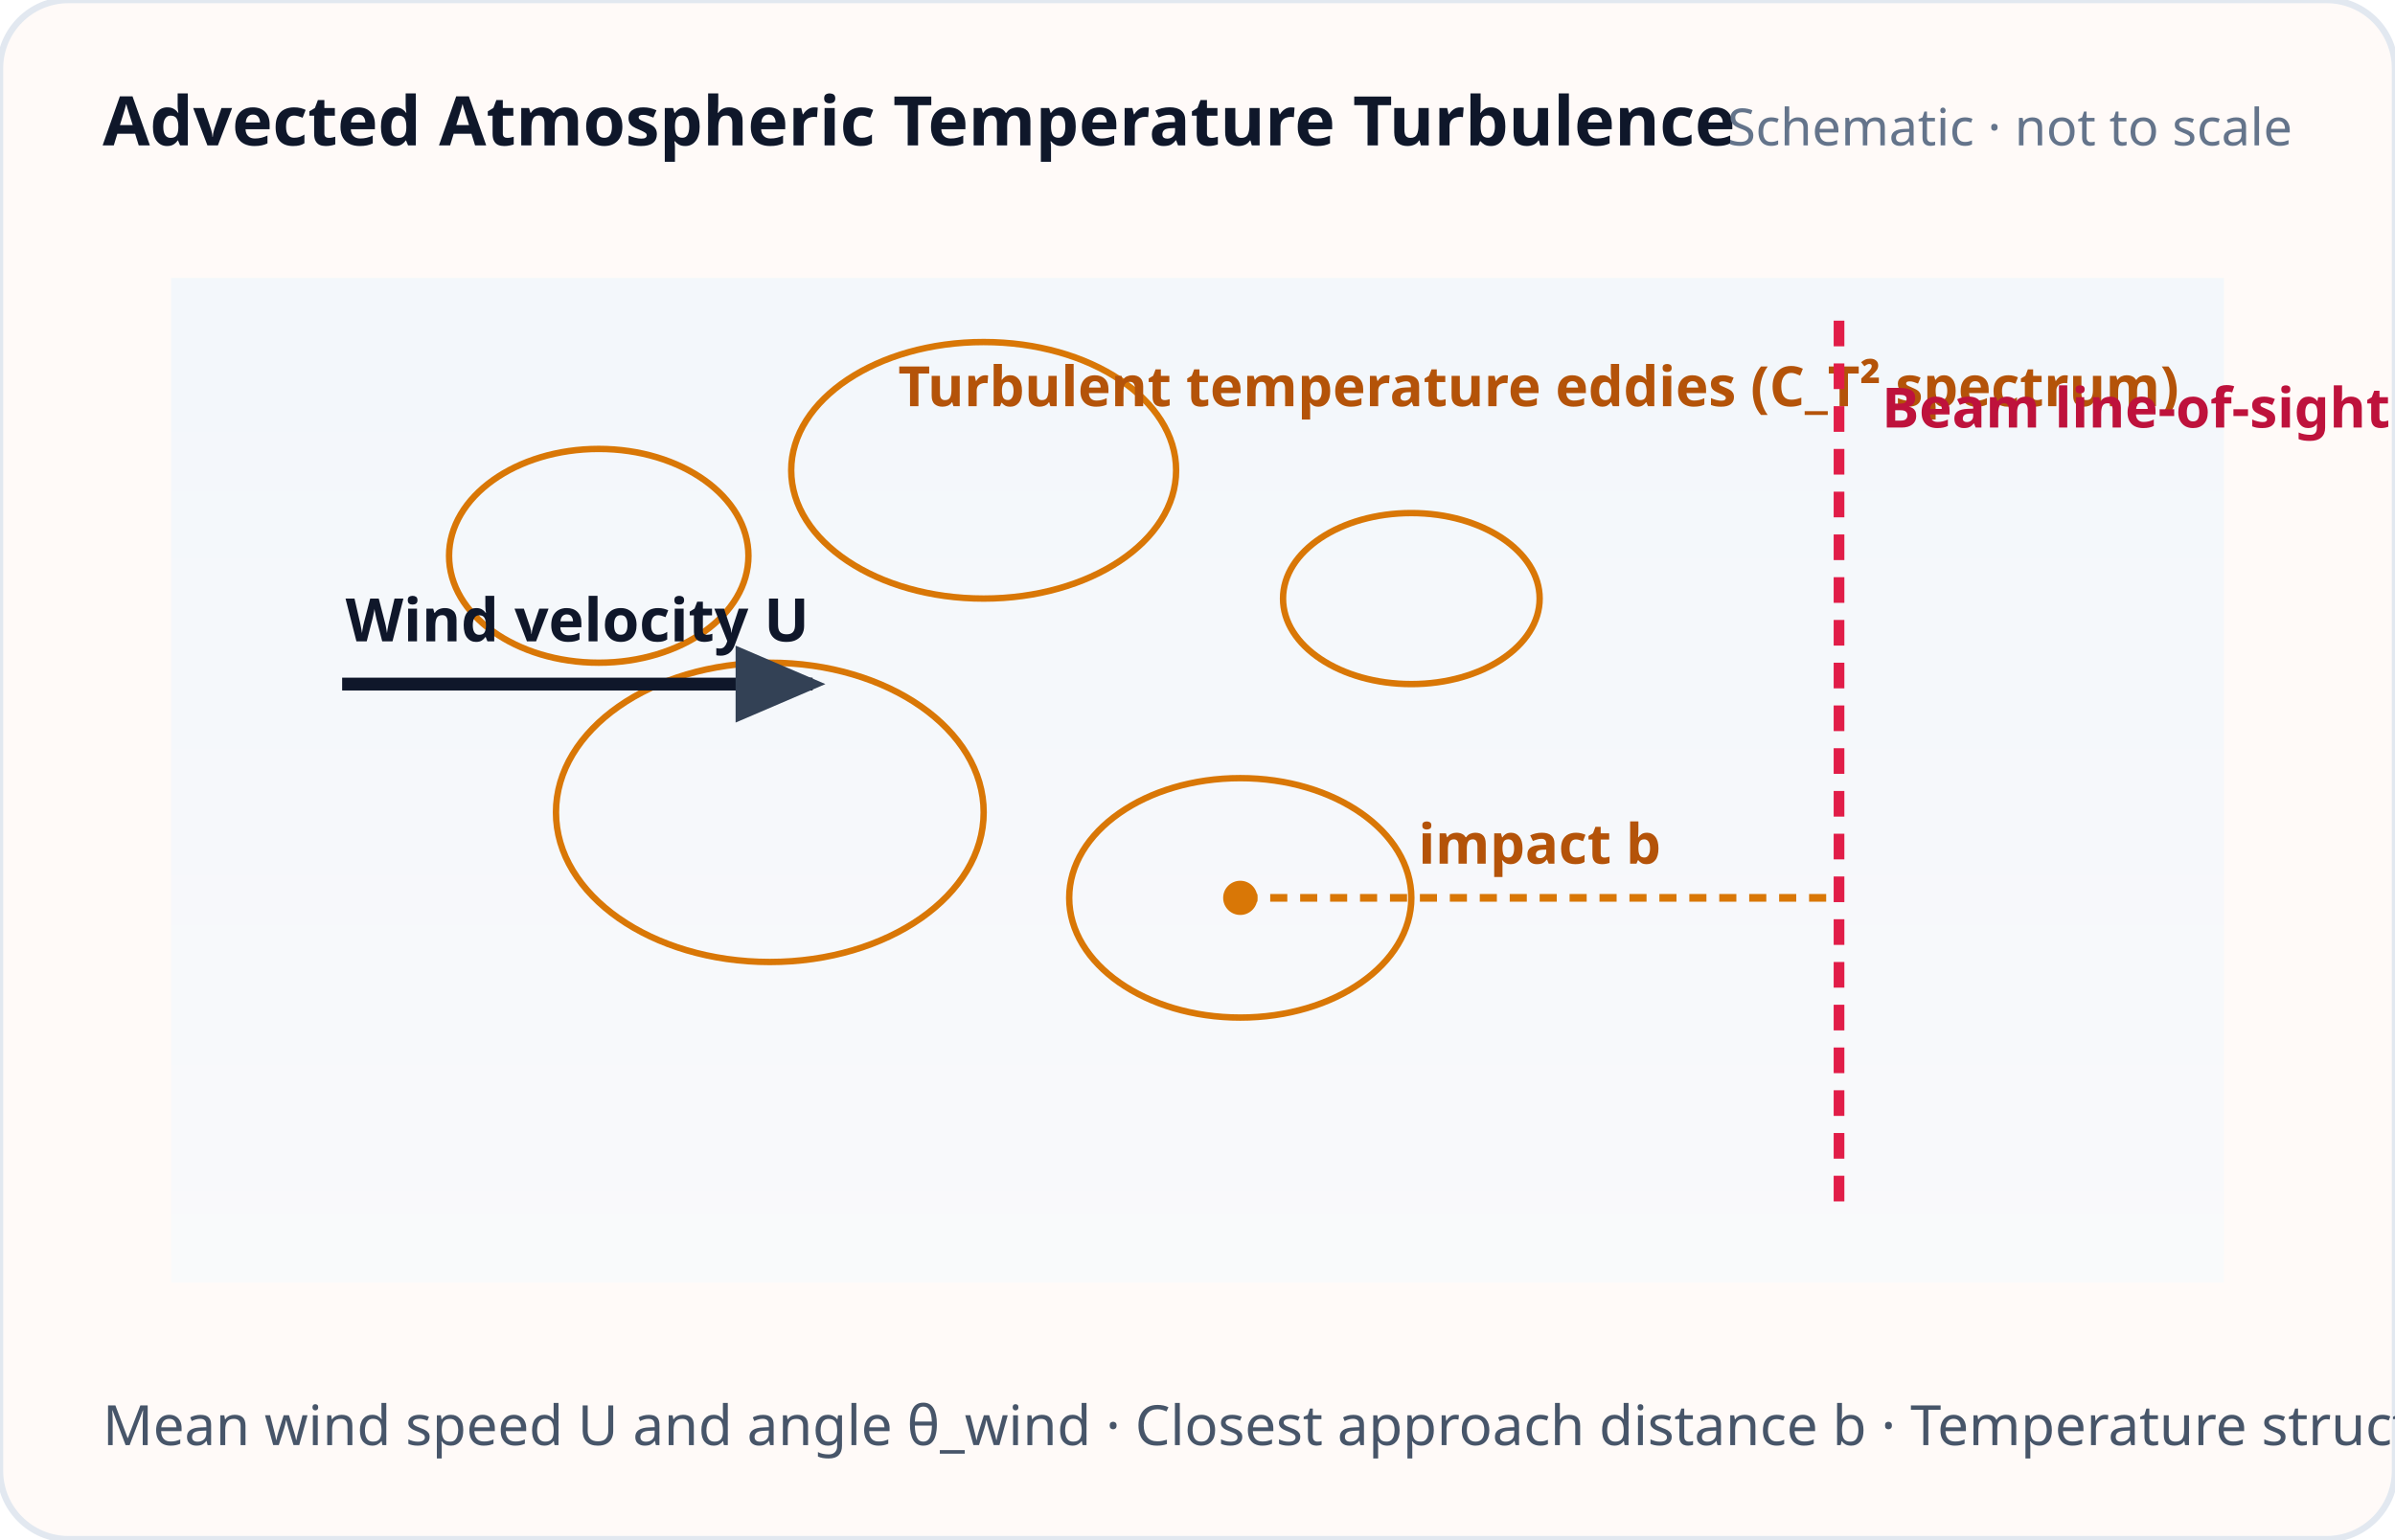
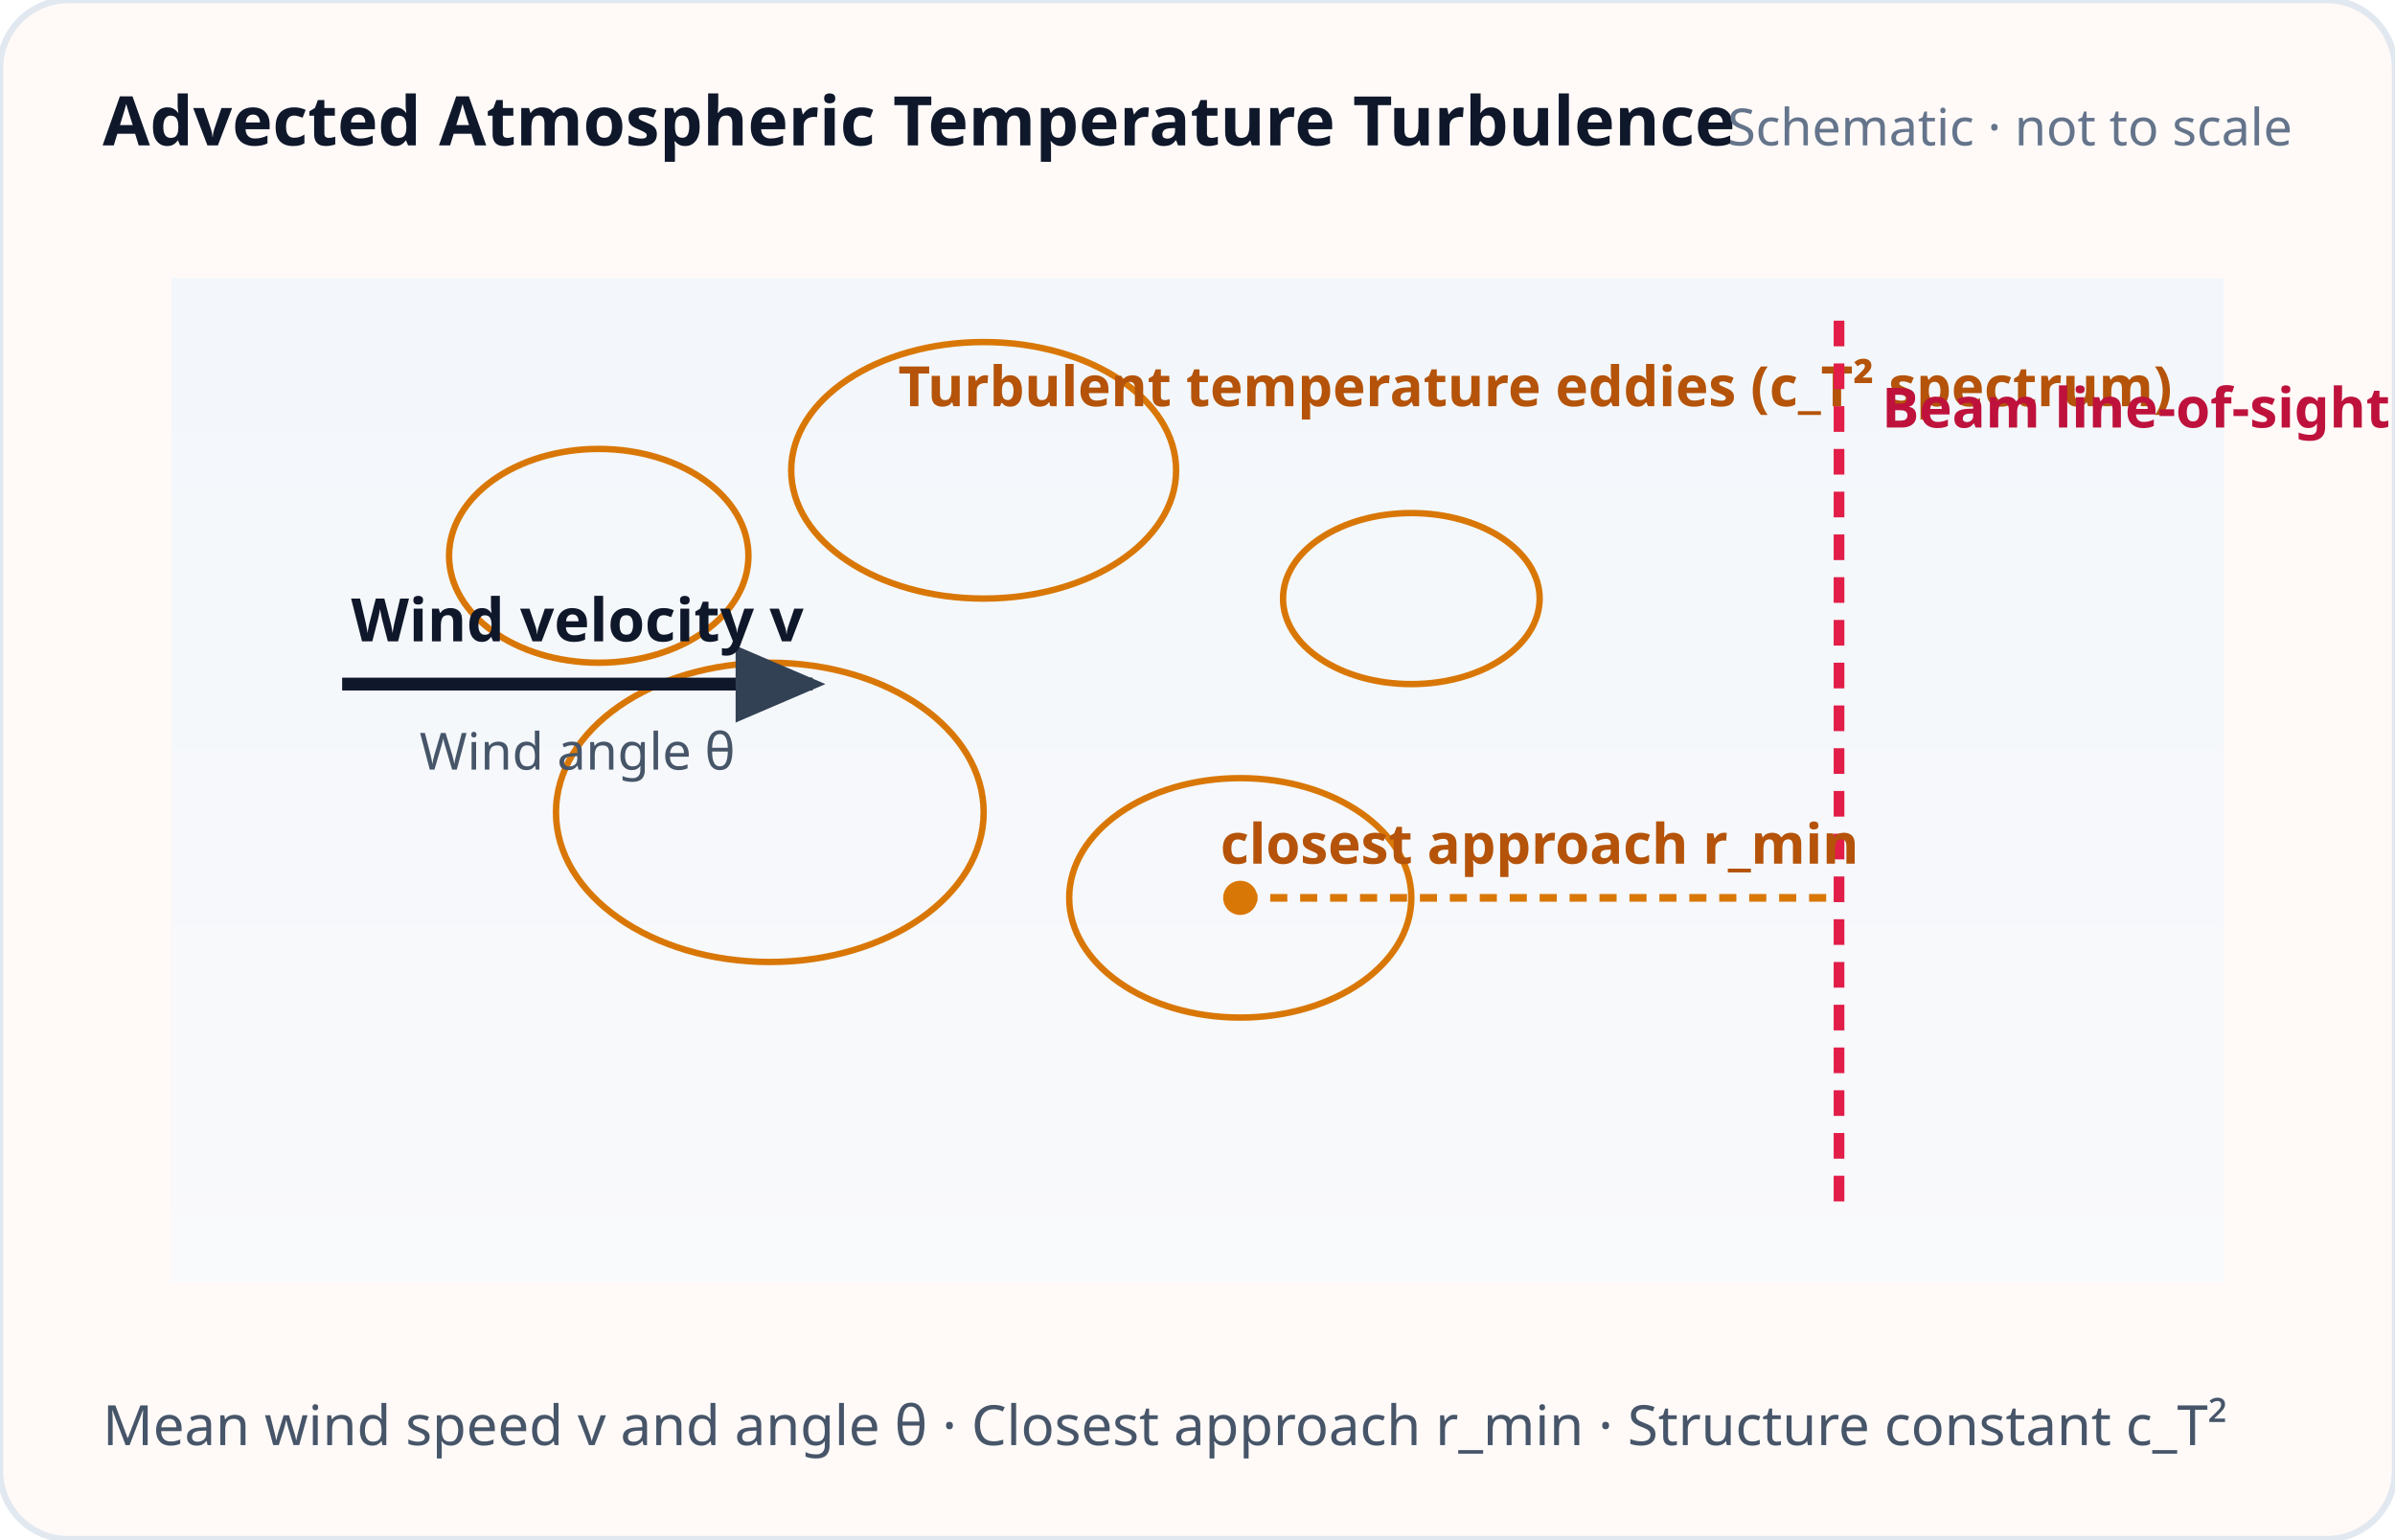
<svg xmlns="http://www.w3.org/2000/svg" viewBox="0 0 560 360" role="img" aria-labelledby="title desc">
  <defs>
    <marker id="arrow" markerWidth="8" markerHeight="8" refX="6" refY="4" orient="auto">
      <path d="M0,1 L7,4 L0,7 Z" fill="#334155" />
    </marker>
    <marker id="arrow-blue" markerWidth="8" markerHeight="8" refX="6" refY="4" orient="auto">
      <path d="M0,1 L7,4 L0,7 Z" fill="#0284c7" />
    </marker>
    <marker id="arrow-red" markerWidth="8" markerHeight="8" refX="6" refY="4" orient="auto">
      <path d="M0,1 L7,4 L0,7 Z" fill="#e11d48" />
    </marker>
    <marker id="arrow-amber" markerWidth="8" markerHeight="8" refX="6" refY="4" orient="auto">
      <path d="M0,1 L7,4 L0,7 Z" fill="#d97706" />
    </marker>
    <linearGradient id="grad-cuboid" x1="0" y1="0" x2="1" y2="1">
      <stop offset="0%" stop-color="#fee2e2" />
      <stop offset="100%" stop-color="#fca5a5" />
    </linearGradient>
    <linearGradient id="grad-water" x1="0" y1="0" x2="0" y2="1">
      <stop offset="0%" stop-color="#bae6fd" />
      <stop offset="100%" stop-color="#38bdf8" />
    </linearGradient>
    <linearGradient id="grad-sky" x1="0" y1="1" x2="0" y2="0">
      <stop offset="0%" stop-color="#f0f9ff" />
      <stop offset="100%" stop-color="#e0f2fe" />
    </linearGradient>
    <linearGradient id="grad-earth" x1="0" y1="0" x2="0" y2="1">
      <stop offset="0%" stop-color="#f1f5f9" />
      <stop offset="100%" stop-color="#cbd5e1" />
    </linearGradient>
  </defs>
  <rect width="560" height="360" rx="16" fill="#fffaf8" stroke="#e2e8f0" stroke-width="1.5" />
  <text x="24" y="34" font-family="system-ui, sans-serif" font-size="16" font-weight="700" fill="#0f172a">Advected Atmospheric Temperature Turbulence</text>
  <text x="536" y="34" font-family="system-ui, sans-serif" font-size="12" fill="#64748b" text-anchor="end">Schematic · not to scale</text>
  <rect x="40" y="65" width="480" height="235" fill="url(#grad-sky)" opacity="0.4" />
  <g stroke="#d97706" stroke-width="1.5" fill="none">
    <ellipse cx="140" cy="130" rx="35" ry="25" />
    <ellipse cx="230" cy="110" rx="45" ry="30" />
    <ellipse cx="330" cy="140" rx="30" ry="20" />
    <ellipse cx="180" cy="190" rx="50" ry="35" />
    <ellipse cx="290" cy="210" rx="40" ry="28" />
  </g>
-   <text x="210" y="95" font-family="sans-serif" font-size="13" font-weight="600" fill="#b45309">Turbulent temperature eddies (C_T² spectrum)</text>
+   <text x="210" y="95" font-family="sans-serif" font-size="13" font-weight="600" fill="#b45309">Turbulent temperature eddies (c_T² spectrum)</text>
  <line x1="80" y1="160" x2="190" y2="160" stroke="#0f172a" stroke-width="3" marker-end="url(#arrow)" />
-   <text x="135" y="150" font-family="sans-serif" font-size="14" font-weight="700" fill="#0f172a" text-anchor="middle">Wind velocity U</text>
+   <text x="135" y="150" font-family="sans-serif" font-size="14" font-weight="700" fill="#0f172a" text-anchor="middle">Wind velocity v</text>
+   <text x="135" y="180" font-family="sans-serif" font-size="12" fill="#475569" text-anchor="middle">Wind angle θ</text>
  <line x1="430" y1="75" x2="430" y2="285" stroke="#e11d48" stroke-width="2.5" stroke-dasharray="6,4" />
  <text x="440" y="100" font-family="sans-serif" font-size="13" font-weight="700" fill="#be123c">Beam line-of-sight</text>
  <circle cx="290" cy="210" r="4" fill="#d97706" />
  <line x1="290" y1="210" x2="430" y2="210" stroke="#d97706" stroke-width="1.8" stroke-dasharray="4,3" />
-   <text x="360" y="202" font-family="sans-serif" font-size="13" font-weight="700" fill="#b45309" text-anchor="middle">impact b</text>
-   <text x="24" y="338" font-family="system-ui, sans-serif" font-size="13" fill="#475569">Mean wind speed U and angle θ_wind · Closest approach distance b · Temperature structure constant C_T²</text>
+   <text x="360" y="202" font-family="sans-serif" font-size="13" font-weight="700" fill="#b45309" text-anchor="middle">closest approach r_min</text>
+   <text x="24" y="338" font-family="system-ui, sans-serif" font-size="13" fill="#475569">Mean wind speed v and angle θ · Closest approach r_min · Structure constant c_T²</text>
</svg>
